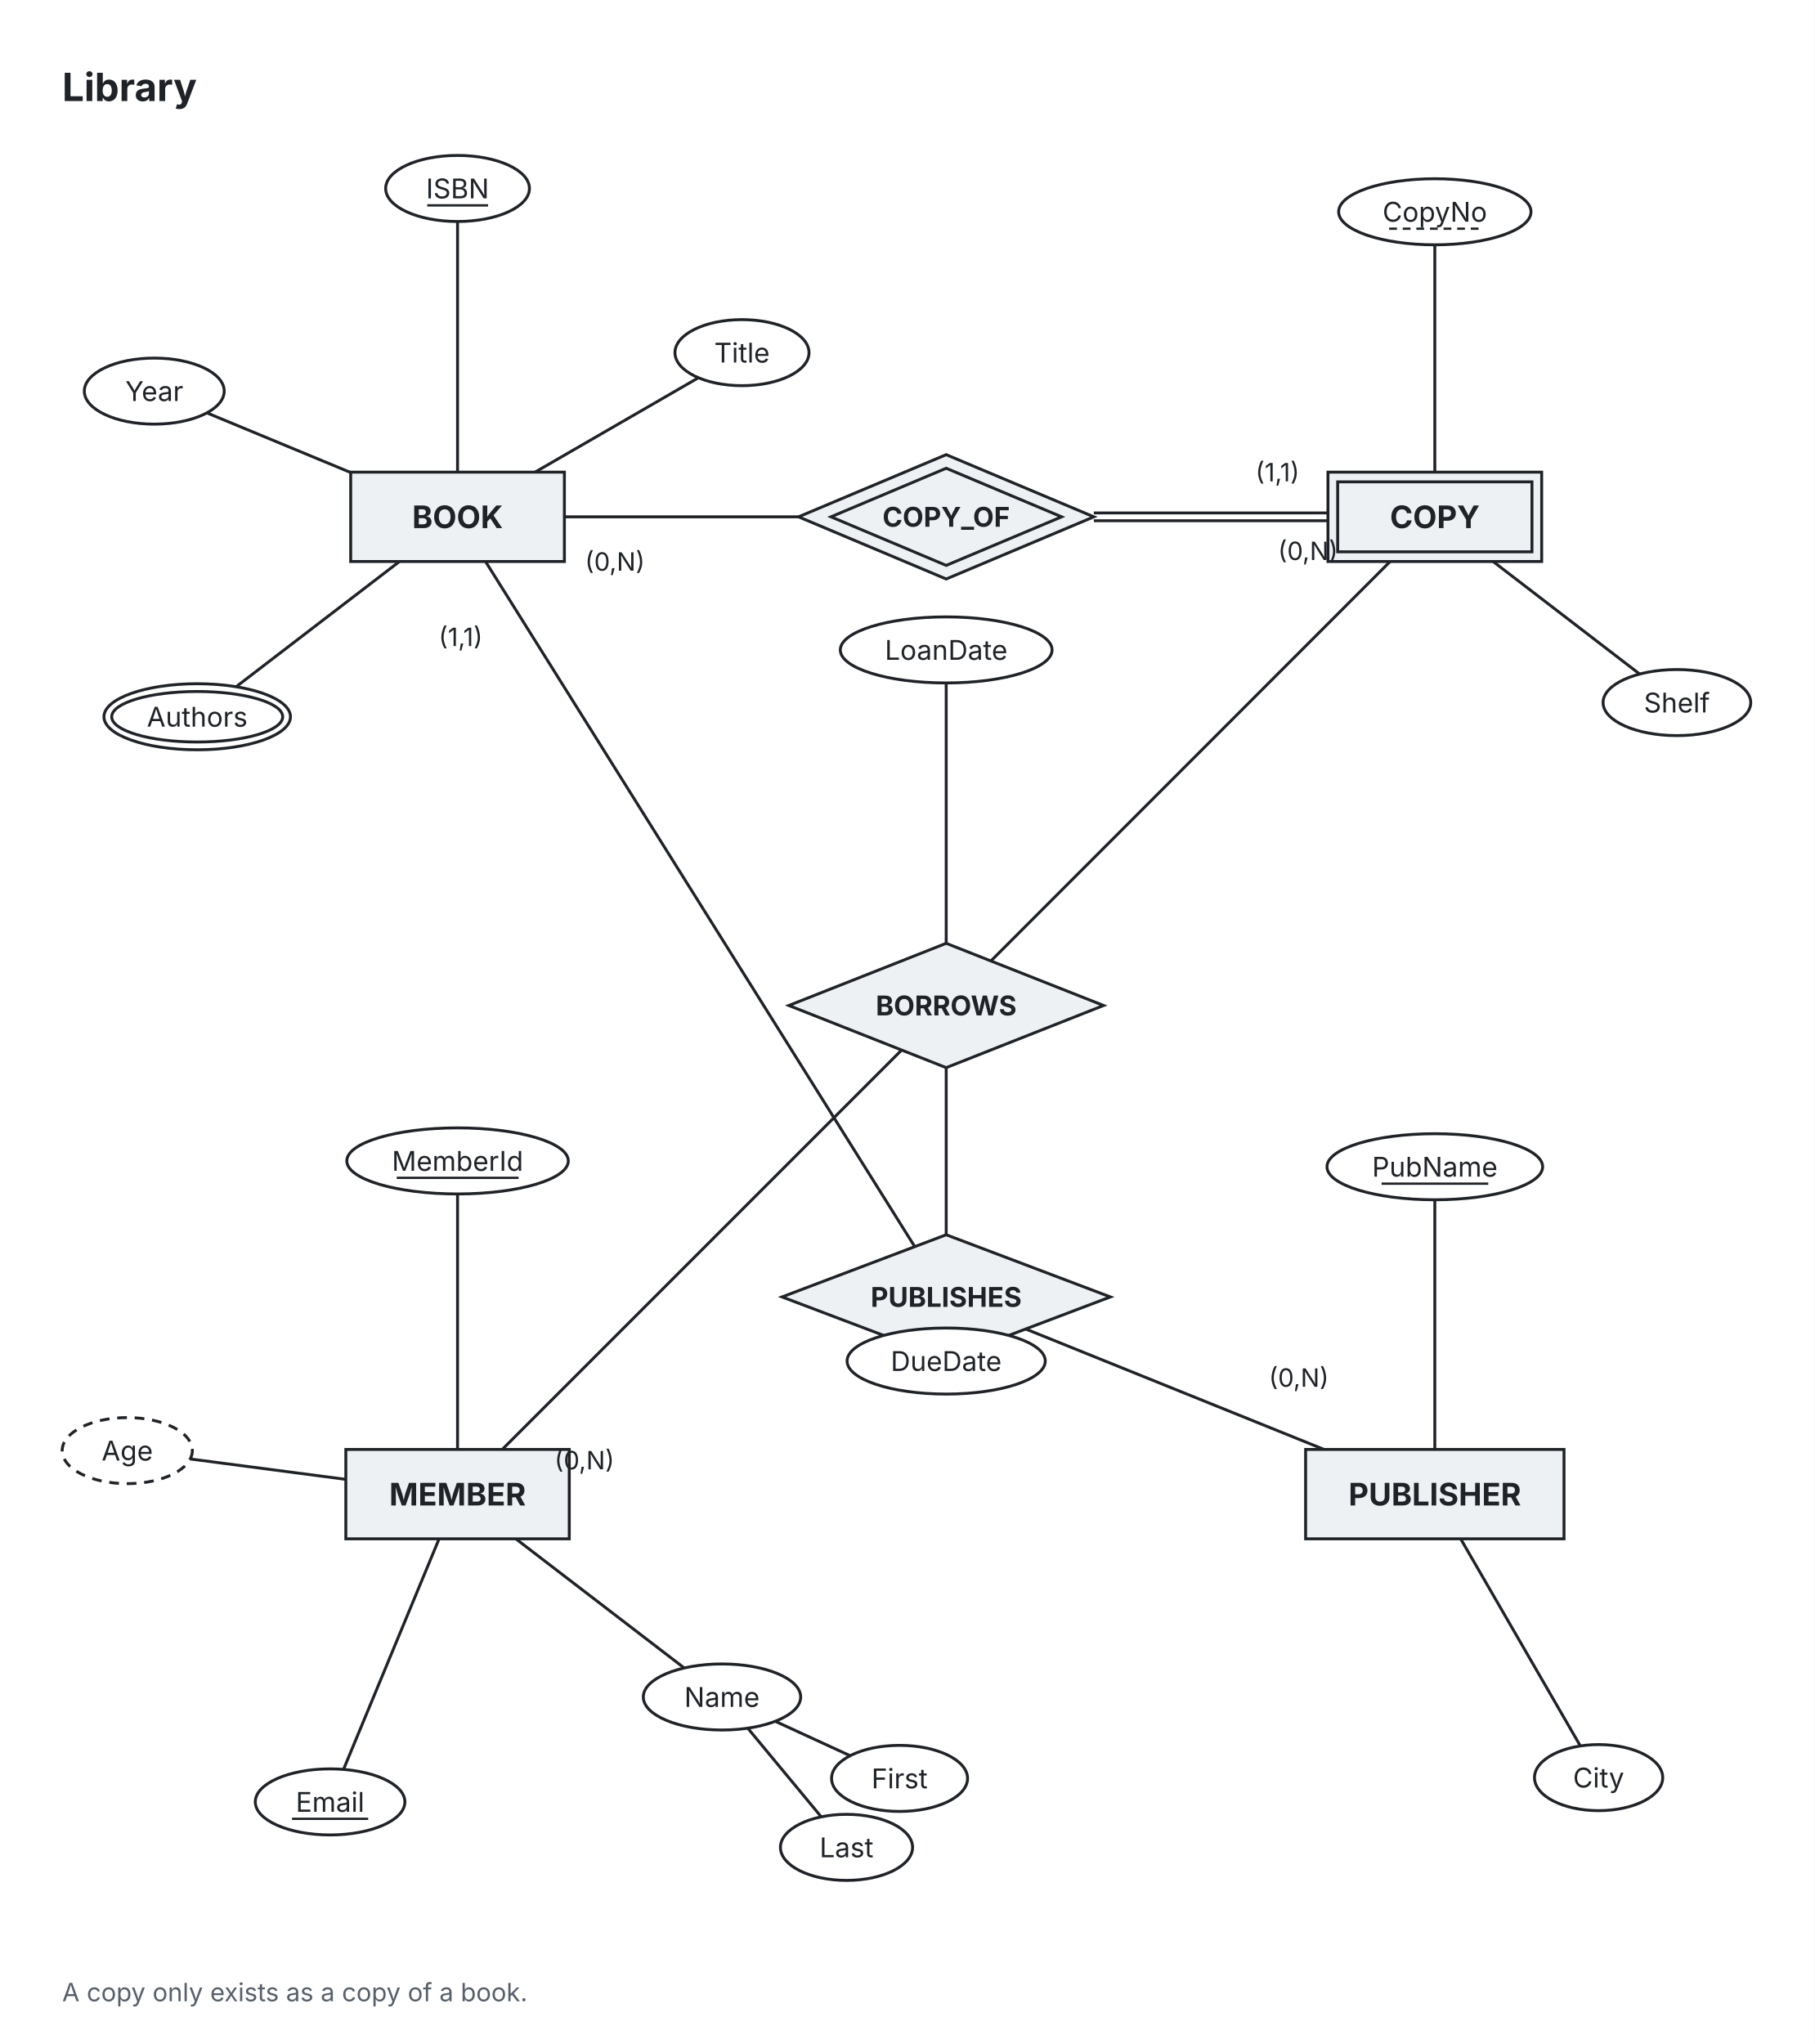
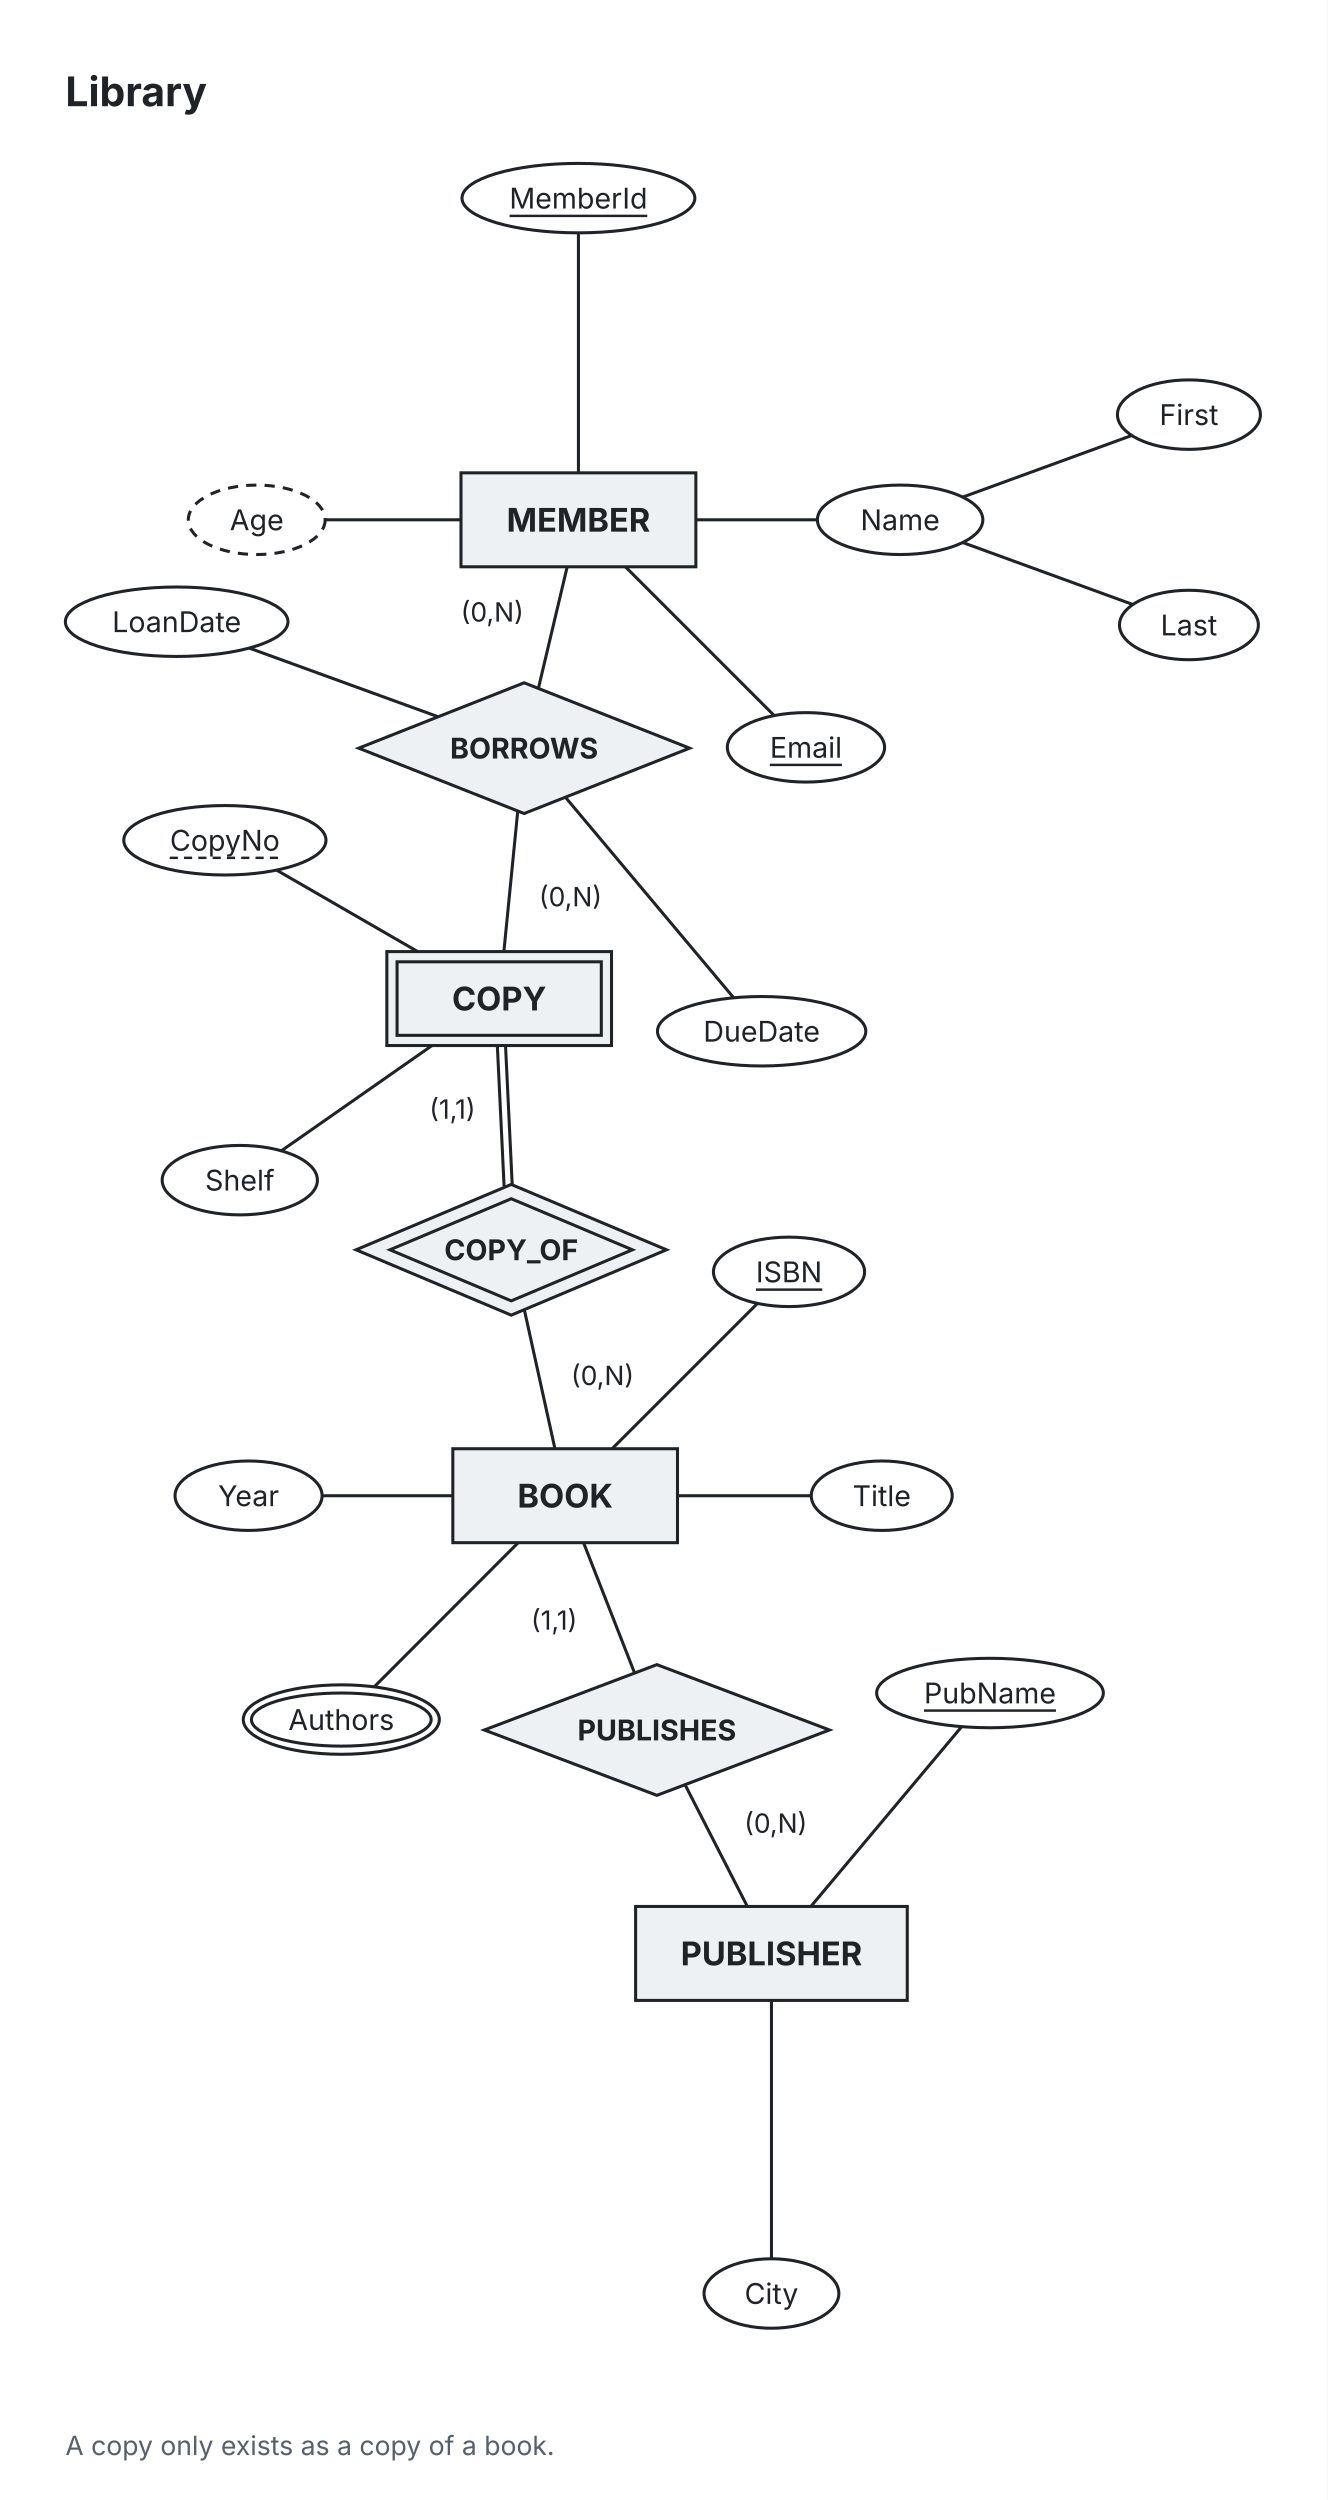
- <svg xmlns="http://www.w3.org/2000/svg" width="934" height="1052" viewBox="0 0 934 1052" font-family="Inter, Helvetica, Arial, sans-serif">
+ <svg xmlns="http://www.w3.org/2000/svg" width="650" height="1224" viewBox="0 0 650 1224" font-family="Inter, Helvetica, Arial, sans-serif">
  <rect width="100%" height="100%" fill="#ffffff" />
  <g fill="none" stroke="#1f2328" stroke-width="1.5" stroke-linejoin="round">
-     <polyline points="411,266 290.5,266" />
-     <polyline points="563,268 683.5,268" />
-     <polyline points="563,264 683.5,264" />
-     <polyline points="464.1,540.4 258.5,746" />
-     <polyline points="510,494.6 715.5,289" />
-     <polyline points="527.9,684 681.5,746" />
-     <polyline points="470.8,641.6 249.9,289" />
-     <polyline points="235.5,243 235.5,114" />
-     <polyline points="275.4,243 359.5,194.4" />
-     <polyline points="205.6,289 121.6,353.4" />
-     <polyline points="180.5,243.2 106.5,212.5" />
-     <polyline points="738.5,243 738.5,126" />
-     <polyline points="768.5,289 843.9,346.9" />
-     <polyline points="235.5,746 235.5,614.5" />
-     <polyline points="265.5,792 352.2,858.5" />
-     <polyline points="399,885.9 437.5,903.6" />
-     <polyline points="384.9,889.5 422.7,935.1" />
-     <polyline points="226,792 176.8,910.7" />
-     <polyline points="178,761.4 97.9,750.9" />
-     <polyline points="738.5,746 738.5,617.5" />
-     <polyline points="751.8,792 813.4,898.6" />
-     <polyline points="487,485.5 487,351.5" />
-     <polyline points="487,549.5 487,683.5" />
+     <g data-id="edge:COPY_OF#0" class="er-edge">
+       <polyline points="256.7,641.2 271.7,709.3" />
+     </g>
+     <g data-id="edge:COPY_OF#1" class="er-edge">
+       <polyline points="250.8,580.5 247.5,511.8" />
+       <polyline points="246.8,580.7 243.5,512" />
+     </g>
+     <g data-id="edge:BORROWS#0" class="er-edge">
+       <polyline points="263.6,337 277.7,277.5" />
+     </g>
+     <g data-id="edge:BORROWS#1" class="er-edge">
+       <polyline points="253.5,397 246.7,465.9" />
+     </g>
+     <g data-id="edge:PUBLISHES#0" class="er-edge">
+       <polyline points="335.4,873.8 365.9,933.4" />
+     </g>
+     <g data-id="edge:PUBLISHES#1" class="er-edge">
+       <polyline points="310.7,819.1 285.7,755.3" />
+     </g>
+     <g data-id="edge:A:BOOK.ISBN" class="er-edge">
+       <polyline points="299.7,709.3 370.9,638.1" />
+     </g>
+     <g data-id="edge:A:BOOK.Title" class="er-edge">
+       <polyline points="331.7,732.3 397.2,732.3" />
+     </g>
+     <g data-id="edge:A:BOOK.Authors" class="er-edge">
+       <polyline points="253.7,755.3 183.2,825.9" />
+     </g>
+     <g data-id="edge:A:BOOK.Year" class="er-edge">
+       <polyline points="221.7,732.3 157.7,732.3" />
+     </g>
+     <g data-id="edge:A:COPY.CopyNo" class="er-edge">
+       <polyline points="204.5,465.9 135.4,426" />
+     </g>
+     <g data-id="edge:A:COPY.Shelf" class="er-edge">
+       <polyline points="211.5,511.9 137.8,563.4" />
+     </g>
+     <g data-id="edge:A:MEMBER.MemberId" class="er-edge">
+       <polyline points="283.2,231.5 283.2,114" />
+     </g>
+     <g data-id="edge:A:MEMBER.Name" class="er-edge">
+       <polyline points="340.7,254.5 400.2,254.5" />
+     </g>
+     <g data-id="edge:A:MEMBER.Name.First" class="er-edge">
+       <polyline points="471.3,243.4 554.1,213.2" />
+     </g>
+     <g data-id="edge:A:MEMBER.Name.Last" class="er-edge">
+       <polyline points="471.3,265.6 554.7,296" />
+     </g>
+     <g data-id="edge:A:MEMBER.Email" class="er-edge">
+       <polyline points="306.2,277.5 379,350.3" />
+     </g>
+     <g data-id="edge:A:MEMBER.Age" class="er-edge">
+       <polyline points="225.7,254.5 159.2,254.5" />
+     </g>
+     <g data-id="edge:A:PUBLISHER.PubName" class="er-edge">
+       <polyline points="397,933.4 470.9,845.3" />
+     </g>
+     <g data-id="edge:A:PUBLISHER.City" class="er-edge">
+       <polyline points="377.7,979.4 377.7,1105.9" />
+     </g>
+     <g data-id="edge:A:BORROWS.LoanDate" class="er-edge">
+       <polyline points="214.4,350.9 122,317.3" />
+     </g>
+     <g data-id="edge:A:BORROWS.DueDate" class="er-edge">
+       <polyline points="276.8,390.3 359.2,488.5" />
+     </g>
  </g>
-   <g data-id="E:BOOK">
-     <rect x="180.5" y="243" width="110" height="46" fill="#eef1f4" stroke="#1f2328" stroke-width="1.5" />
-     <text x="235.5" y="266" font-size="16" font-weight="700" text-anchor="middle" dominant-baseline="central" fill="#1f2328">BOOK</text>
+   <g data-id="E:BOOK" class="er-entity">
+     <rect x="221.7" y="709.3" width="110" height="46" fill="#eef1f4" stroke="#1f2328" stroke-width="1.5" />
+     <text x="276.7" y="732.3" font-size="16" font-weight="700" text-anchor="middle" dominant-baseline="central" fill="#1f2328">BOOK</text>
  </g>
-   <g data-id="E:COPY">
-     <rect x="683.5" y="243" width="110" height="46" fill="#eef1f4" stroke="#1f2328" stroke-width="1.5" />
-     <rect x="688.5" y="248" width="100" height="36" fill="none" stroke="#1f2328" stroke-width="1.5" />
-     <text x="738.5" y="266" font-size="16" font-weight="700" text-anchor="middle" dominant-baseline="central" fill="#1f2328">COPY</text>
+   <g data-id="E:COPY" class="er-entity">
+     <rect x="189.4" y="465.9" width="110" height="46" fill="#eef1f4" stroke="#1f2328" stroke-width="1.5" />
+     <rect x="194.4" y="470.9" width="100" height="36" fill="none" stroke="#1f2328" stroke-width="1.5" />
+     <text x="244.4" y="488.9" font-size="16" font-weight="700" text-anchor="middle" dominant-baseline="central" fill="#1f2328">COPY</text>
  </g>
-   <g data-id="E:MEMBER">
-     <rect x="178" y="746" width="115" height="46" fill="#eef1f4" stroke="#1f2328" stroke-width="1.5" />
-     <text x="235.5" y="769" font-size="16" font-weight="700" text-anchor="middle" dominant-baseline="central" fill="#1f2328">MEMBER</text>
+   <g data-id="E:MEMBER" class="er-entity">
+     <rect x="225.7" y="231.5" width="115" height="46" fill="#eef1f4" stroke="#1f2328" stroke-width="1.5" />
+     <text x="283.2" y="254.5" font-size="16" font-weight="700" text-anchor="middle" dominant-baseline="central" fill="#1f2328">MEMBER</text>
  </g>
-   <g data-id="E:PUBLISHER">
-     <rect x="672" y="746" width="133" height="46" fill="#eef1f4" stroke="#1f2328" stroke-width="1.5" />
-     <text x="738.5" y="769" font-size="16" font-weight="700" text-anchor="middle" dominant-baseline="central" fill="#1f2328">PUBLISHER</text>
+   <g data-id="E:PUBLISHER" class="er-entity">
+     <rect x="311.2" y="933.4" width="133" height="46" fill="#eef1f4" stroke="#1f2328" stroke-width="1.5" />
+     <text x="377.7" y="956.4" font-size="16" font-weight="700" text-anchor="middle" dominant-baseline="central" fill="#1f2328">PUBLISHER</text>
  </g>
-   <g data-id="R:COPY_OF">
-     <polygon points="487,234 563,266 487,298 411,266" fill="#eef1f4" stroke="#1f2328" stroke-width="1.5" />
-     <polygon points="487,241 546.4,266 487,291 427.7,266" fill="none" stroke="#1f2328" stroke-width="1.5" />
-     <text x="487" y="266" font-size="14" font-weight="700" text-anchor="middle" dominant-baseline="central" fill="#1f2328">COPY_OF</text>
+   <g data-id="R:COPY_OF" class="er-relationship">
+     <polygon points="250.3,579.9 326.3,611.9 250.3,643.9 174.3,611.9" fill="#eef1f4" stroke="#1f2328" stroke-width="1.5" />
+     <polygon points="250.3,586.9 309.6,611.9 250.3,636.9 190.9,611.9" fill="none" stroke="#1f2328" stroke-width="1.5" />
+     <text x="250.3" y="611.9" font-size="14" font-weight="700" text-anchor="middle" dominant-baseline="central" fill="#1f2328">COPY_OF</text>
  </g>
-   <g data-id="R:BORROWS">
-     <polygon points="487,485.5 568,517.5 487,549.5 406,517.5" fill="#eef1f4" stroke="#1f2328" stroke-width="1.5" />
-     <text x="487" y="517.5" font-size="14" font-weight="700" text-anchor="middle" dominant-baseline="central" fill="#1f2328">BORROWS</text>
+   <g data-id="R:BORROWS" class="er-relationship">
+     <polygon points="256.6,334.3 337.6,366.3 256.6,398.3 175.6,366.3" fill="#eef1f4" stroke="#1f2328" stroke-width="1.5" />
+     <text x="256.6" y="366.3" font-size="14" font-weight="700" text-anchor="middle" dominant-baseline="central" fill="#1f2328">BORROWS</text>
  </g>
-   <g data-id="R:PUBLISHES">
-     <polygon points="487,635.5 571.5,667.5 487,699.5 402.5,667.5" fill="#eef1f4" stroke="#1f2328" stroke-width="1.5" />
-     <text x="487" y="667.5" font-size="14" font-weight="700" text-anchor="middle" dominant-baseline="central" fill="#1f2328">PUBLISHES</text>
+   <g data-id="R:PUBLISHES" class="er-relationship">
+     <polygon points="321.6,815 406.1,847 321.6,879 237.1,847" fill="#eef1f4" stroke="#1f2328" stroke-width="1.5" />
+     <text x="321.6" y="847" font-size="14" font-weight="700" text-anchor="middle" dominant-baseline="central" fill="#1f2328">PUBLISHES</text>
  </g>
-   <g data-id="A:BOOK.ISBN">
-     <ellipse cx="235.5" cy="97" rx="37" ry="17" fill="#ffffff" stroke="#1f2328" stroke-width="1.5" />
-     <text x="235.5" y="97" font-size="14" font-weight="400" text-anchor="middle" dominant-baseline="central" fill="#1f2328">ISBN</text>
-     <line x1="219.9" y1="105.7" x2="251.2" y2="105.7" stroke="#1f2328" stroke-width="1.2" />
+   <g data-id="A:BOOK.ISBN" class="er-attribute">
+     <ellipse cx="386.3" cy="622.7" rx="37" ry="17" fill="#ffffff" stroke="#1f2328" stroke-width="1.5" />
+     <text x="386.3" y="622.7" font-size="14" font-weight="400" text-anchor="middle" dominant-baseline="central" fill="#1f2328">ISBN</text>
+     <line x1="370.1" y1="631.4" x2="402.6" y2="631.4" stroke="#1f2328" stroke-width="1.2" />
  </g>
-   <g data-id="A:BOOK.Title">
-     <ellipse cx="381.9" cy="181.5" rx="34.5" ry="17" fill="#ffffff" stroke="#1f2328" stroke-width="1.5" />
-     <text x="381.9" y="181.5" font-size="14" font-weight="400" text-anchor="middle" dominant-baseline="central" fill="#1f2328">Title</text>
+   <g data-id="A:BOOK.Title" class="er-attribute">
+     <ellipse cx="431.7" cy="732.3" rx="34.5" ry="17" fill="#ffffff" stroke="#1f2328" stroke-width="1.5" />
+     <text x="431.7" y="732.3" font-size="14" font-weight="400" text-anchor="middle" dominant-baseline="central" fill="#1f2328">Title</text>
  </g>
-   <g data-id="A:BOOK.Authors">
-     <ellipse cx="101.5" cy="368.9" rx="48" ry="17" fill="#ffffff" stroke="#1f2328" stroke-width="1.5" />
-     <ellipse cx="101.5" cy="368.9" rx="44" ry="13" fill="none" stroke="#1f2328" stroke-width="1.5" />
-     <text x="101.5" y="368.9" font-size="14" font-weight="400" text-anchor="middle" dominant-baseline="central" fill="#1f2328">Authors</text>
+   <g data-id="A:BOOK.Authors" class="er-attribute">
+     <ellipse cx="167.1" cy="841.9" rx="48" ry="17" fill="#ffffff" stroke="#1f2328" stroke-width="1.5" />
+     <ellipse cx="167.1" cy="841.9" rx="44" ry="13" fill="none" stroke="#1f2328" stroke-width="1.5" />
+     <text x="167.1" y="841.9" font-size="14" font-weight="400" text-anchor="middle" dominant-baseline="central" fill="#1f2328">Authors</text>
  </g>
-   <g data-id="A:BOOK.Year">
-     <ellipse cx="79.4" cy="201.3" rx="36" ry="17" fill="#ffffff" stroke="#1f2328" stroke-width="1.5" />
-     <text x="79.4" y="201.3" font-size="14" font-weight="400" text-anchor="middle" dominant-baseline="central" fill="#1f2328">Year</text>
+   <g data-id="A:BOOK.Year" class="er-attribute">
+     <ellipse cx="121.7" cy="732.3" rx="36" ry="17" fill="#ffffff" stroke="#1f2328" stroke-width="1.5" />
+     <text x="121.7" y="732.3" font-size="14" font-weight="400" text-anchor="middle" dominant-baseline="central" fill="#1f2328">Year</text>
  </g>
-   <g data-id="A:COPY.CopyNo">
-     <ellipse cx="738.5" cy="109" rx="49.5" ry="17" fill="#ffffff" stroke="#1f2328" stroke-width="1.5" />
-     <text x="738.5" y="109" font-size="14" font-weight="400" text-anchor="middle" dominant-baseline="central" fill="#1f2328">CopyNo</text>
-     <line x1="715" y1="117.7" x2="762.1" y2="117.7" stroke="#1f2328" stroke-width="1.2" stroke-dasharray="4 3" />
+   <g data-id="A:COPY.CopyNo" class="er-attribute">
+     <ellipse cx="110.1" cy="411.4" rx="49.5" ry="17" fill="#ffffff" stroke="#1f2328" stroke-width="1.5" />
+     <text x="110.1" y="411.4" font-size="14" font-weight="400" text-anchor="middle" dominant-baseline="central" fill="#1f2328">CopyNo</text>
+     <line x1="83.1" y1="420" x2="137.1" y2="420" stroke="#1f2328" stroke-width="1.2" stroke-dasharray="4 3" />
  </g>
-   <g data-id="A:COPY.Shelf">
-     <ellipse cx="863.1" cy="361.6" rx="38" ry="17" fill="#ffffff" stroke="#1f2328" stroke-width="1.5" />
-     <text x="863.1" y="361.6" font-size="14" font-weight="400" text-anchor="middle" dominant-baseline="central" fill="#1f2328">Shelf</text>
+   <g data-id="A:COPY.Shelf" class="er-attribute">
+     <ellipse cx="117.4" cy="577.8" rx="38" ry="17" fill="#ffffff" stroke="#1f2328" stroke-width="1.5" />
+     <text x="117.4" y="577.8" font-size="14" font-weight="400" text-anchor="middle" dominant-baseline="central" fill="#1f2328">Shelf</text>
  </g>
-   <g data-id="A:MEMBER.MemberId">
-     <ellipse cx="235.5" cy="597.5" rx="57" ry="17" fill="#ffffff" stroke="#1f2328" stroke-width="1.5" />
-     <text x="235.5" y="597.5" font-size="14" font-weight="400" text-anchor="middle" dominant-baseline="central" fill="#1f2328">MemberId</text>
-     <line x1="204.2" y1="606.2" x2="266.9" y2="606.2" stroke="#1f2328" stroke-width="1.2" />
+   <g data-id="A:MEMBER.MemberId" class="er-attribute">
+     <ellipse cx="283.2" cy="97" rx="57" ry="17" fill="#ffffff" stroke="#1f2328" stroke-width="1.5" />
+     <text x="283.2" y="97" font-size="14" font-weight="400" text-anchor="middle" dominant-baseline="central" fill="#1f2328">MemberId</text>
+     <line x1="249.5" y1="105.7" x2="316.9" y2="105.7" stroke="#1f2328" stroke-width="1.2" />
  </g>
-   <g data-id="A:MEMBER.Name">
-     <ellipse cx="371.6" cy="873.4" rx="40.5" ry="17" fill="#ffffff" stroke="#1f2328" stroke-width="1.5" />
-     <text x="371.6" y="873.4" font-size="14" font-weight="400" text-anchor="middle" dominant-baseline="central" fill="#1f2328">Name</text>
+   <g data-id="A:MEMBER.Name" class="er-attribute">
+     <ellipse cx="440.7" cy="254.5" rx="40.5" ry="17" fill="#ffffff" stroke="#1f2328" stroke-width="1.5" />
+     <text x="440.7" y="254.5" font-size="14" font-weight="400" text-anchor="middle" dominant-baseline="central" fill="#1f2328">Name</text>
  </g>
-   <g data-id="A:MEMBER.Name.First">
-     <ellipse cx="463" cy="915.3" rx="35" ry="17" fill="#ffffff" stroke="#1f2328" stroke-width="1.5" />
-     <text x="463" y="915.3" font-size="14" font-weight="400" text-anchor="middle" dominant-baseline="central" fill="#1f2328">First</text>
+   <g data-id="A:MEMBER.Name.First" class="er-attribute">
+     <ellipse cx="582.1" cy="203" rx="35" ry="17" fill="#ffffff" stroke="#1f2328" stroke-width="1.5" />
+     <text x="582.1" y="203" font-size="14" font-weight="400" text-anchor="middle" dominant-baseline="central" fill="#1f2328">First</text>
  </g>
-   <g data-id="A:MEMBER.Name.Last">
-     <ellipse cx="435.7" cy="950.8" rx="34" ry="17" fill="#ffffff" stroke="#1f2328" stroke-width="1.5" />
-     <text x="435.7" y="950.8" font-size="14" font-weight="400" text-anchor="middle" dominant-baseline="central" fill="#1f2328">Last</text>
+   <g data-id="A:MEMBER.Name.Last" class="er-attribute">
+     <ellipse cx="582.1" cy="306" rx="34" ry="17" fill="#ffffff" stroke="#1f2328" stroke-width="1.5" />
+     <text x="582.1" y="306" font-size="14" font-weight="400" text-anchor="middle" dominant-baseline="central" fill="#1f2328">Last</text>
  </g>
-   <g data-id="A:MEMBER.Email">
-     <ellipse cx="169.9" cy="927.4" rx="38.5" ry="17" fill="#ffffff" stroke="#1f2328" stroke-width="1.5" />
-     <text x="169.9" y="927.4" font-size="14" font-weight="400" text-anchor="middle" dominant-baseline="central" fill="#1f2328">Email</text>
-     <line x1="150.3" y1="936.1" x2="189.5" y2="936.1" stroke="#1f2328" stroke-width="1.2" />
+   <g data-id="A:MEMBER.Email" class="er-attribute">
+     <ellipse cx="394.6" cy="365.9" rx="38.5" ry="17" fill="#ffffff" stroke="#1f2328" stroke-width="1.5" />
+     <text x="394.6" y="365.9" font-size="14" font-weight="400" text-anchor="middle" dominant-baseline="central" fill="#1f2328">Email</text>
+     <line x1="376.9" y1="374.5" x2="412.2" y2="374.5" stroke="#1f2328" stroke-width="1.2" />
  </g>
-   <g data-id="A:MEMBER.Age">
-     <ellipse cx="65.5" cy="746.6" rx="33.5" ry="17" fill="#ffffff" stroke="#1f2328" stroke-width="1.5" stroke-dasharray="5 4" />
-     <text x="65.5" y="746.6" font-size="14" font-weight="400" text-anchor="middle" dominant-baseline="central" fill="#1f2328">Age</text>
+   <g data-id="A:MEMBER.Age" class="er-attribute">
+     <ellipse cx="125.7" cy="254.5" rx="33.5" ry="17" fill="#ffffff" stroke="#1f2328" stroke-width="1.5" stroke-dasharray="5 4" />
+     <text x="125.7" y="254.5" font-size="14" font-weight="400" text-anchor="middle" dominant-baseline="central" fill="#1f2328">Age</text>
  </g>
-   <g data-id="A:PUBLISHER.PubName">
-     <ellipse cx="738.5" cy="600.5" rx="55.5" ry="17" fill="#ffffff" stroke="#1f2328" stroke-width="1.5" />
-     <text x="738.5" y="600.5" font-size="14" font-weight="400" text-anchor="middle" dominant-baseline="central" fill="#1f2328">PubName</text>
-     <line x1="711.1" y1="609.2" x2="766" y2="609.2" stroke="#1f2328" stroke-width="1.2" />
+   <g data-id="A:PUBLISHER.PubName" class="er-attribute">
+     <ellipse cx="484.7" cy="828.9" rx="55.5" ry="17" fill="#ffffff" stroke="#1f2328" stroke-width="1.5" />
+     <text x="484.7" y="828.9" font-size="14" font-weight="400" text-anchor="middle" dominant-baseline="central" fill="#1f2328">PubName</text>
+     <line x1="452.4" y1="837.5" x2="517" y2="837.5" stroke="#1f2328" stroke-width="1.2" />
  </g>
-   <g data-id="A:PUBLISHER.City">
-     <ellipse cx="822.8" cy="914.9" rx="33" ry="17" fill="#ffffff" stroke="#1f2328" stroke-width="1.5" />
-     <text x="822.8" y="914.9" font-size="14" font-weight="400" text-anchor="middle" dominant-baseline="central" fill="#1f2328">City</text>
+   <g data-id="A:PUBLISHER.City" class="er-attribute">
+     <ellipse cx="377.7" cy="1122.9" rx="33" ry="17" fill="#ffffff" stroke="#1f2328" stroke-width="1.5" />
+     <text x="377.7" y="1122.9" font-size="14" font-weight="400" text-anchor="middle" dominant-baseline="central" fill="#1f2328">City</text>
  </g>
-   <g data-id="A:BORROWS.LoanDate">
-     <ellipse cx="487" cy="334.5" rx="54.5" ry="17" fill="#ffffff" stroke="#1f2328" stroke-width="1.5" />
-     <text x="487" y="334.5" font-size="14" font-weight="400" text-anchor="middle" dominant-baseline="central" fill="#1f2328">LoanDate</text>
+   <g data-id="A:BORROWS.LoanDate" class="er-attribute">
+     <ellipse cx="86.5" cy="304.4" rx="54.5" ry="17" fill="#ffffff" stroke="#1f2328" stroke-width="1.5" />
+     <text x="86.5" y="304.4" font-size="14" font-weight="400" text-anchor="middle" dominant-baseline="central" fill="#1f2328">LoanDate</text>
  </g>
-   <g data-id="A:BORROWS.DueDate">
-     <ellipse cx="487" cy="700.5" rx="51" ry="17" fill="#ffffff" stroke="#1f2328" stroke-width="1.5" />
-     <text x="487" y="700.5" font-size="14" font-weight="400" text-anchor="middle" dominant-baseline="central" fill="#1f2328">DueDate</text>
+   <g data-id="A:BORROWS.DueDate" class="er-attribute">
+     <ellipse cx="372.9" cy="504.9" rx="51" ry="17" fill="#ffffff" stroke="#1f2328" stroke-width="1.5" />
+     <text x="372.9" y="504.9" font-size="14" font-weight="400" text-anchor="middle" dominant-baseline="central" fill="#1f2328">DueDate</text>
  </g>
-   <text x="316.5" y="289" font-size="13" text-anchor="middle" dominant-baseline="central" fill="#1f2328">(0,N)</text>
-   <text x="657.5" y="243" font-size="13" text-anchor="middle" dominant-baseline="central" fill="#1f2328">(1,1)</text>
-   <text x="300.8" y="751.5" font-size="13" text-anchor="middle" dominant-baseline="central" fill="#1f2328">(0,N)</text>
-   <text x="673.2" y="283.5" font-size="13" text-anchor="middle" dominant-baseline="central" fill="#1f2328">(0,N)</text>
-   <text x="668.5" y="709" font-size="13" text-anchor="middle" dominant-baseline="central" fill="#1f2328">(0,N)</text>
-   <text x="237.1" y="327.8" font-size="13" text-anchor="middle" dominant-baseline="central" fill="#1f2328">(1,1)</text>
-   <text x="32" y="52" font-size="20" font-weight="700" fill="#1f2328">Library</text>
-   <text x="32" y="1030" font-size="13" fill="#57606a">A copy only exists as a copy of a book.</text>
+   <g data-id="label:edge:COPY_OF#0:cardinality" class="er-label">
+     <text x="295" y="673.4" font-size="13" text-anchor="middle" dominant-baseline="central" fill="#1f2328">(0,N)</text>
+   </g>
+   <g data-id="label:edge:COPY_OF#1:cardinality" class="er-label">
+     <text x="221.5" y="543" font-size="13" text-anchor="middle" dominant-baseline="central" fill="#1f2328">(1,1)</text>
+   </g>
+   <g data-id="label:edge:BORROWS#0:cardinality" class="er-label">
+     <text x="241" y="299.6" font-size="13" text-anchor="middle" dominant-baseline="central" fill="#1f2328">(0,N)</text>
+   </g>
+   <g data-id="label:edge:BORROWS#1:cardinality" class="er-label">
+     <text x="279.3" y="439" font-size="13" text-anchor="middle" dominant-baseline="central" fill="#1f2328">(0,N)</text>
+   </g>
+   <g data-id="label:edge:PUBLISHES#0:cardinality" class="er-label">
+     <text x="379.8" y="892.6" font-size="13" text-anchor="middle" dominant-baseline="central" fill="#1f2328">(0,N)</text>
+   </g>
+   <g data-id="label:edge:PUBLISHES#1:cardinality" class="er-label">
+     <text x="271.3" y="793.2" font-size="13" text-anchor="middle" dominant-baseline="central" fill="#1f2328">(1,1)</text>
+   </g>
+   <g data-id="title" class="er-label">
+     <text x="32" y="52" font-size="20" font-weight="700" fill="#1f2328">Library</text>
+   </g>
+   <g data-id="note:0" class="er-label">
+     <text x="32" y="1202" font-size="13" fill="#57606a">A copy only exists as a copy of a book.</text>
+   </g>
</svg>
